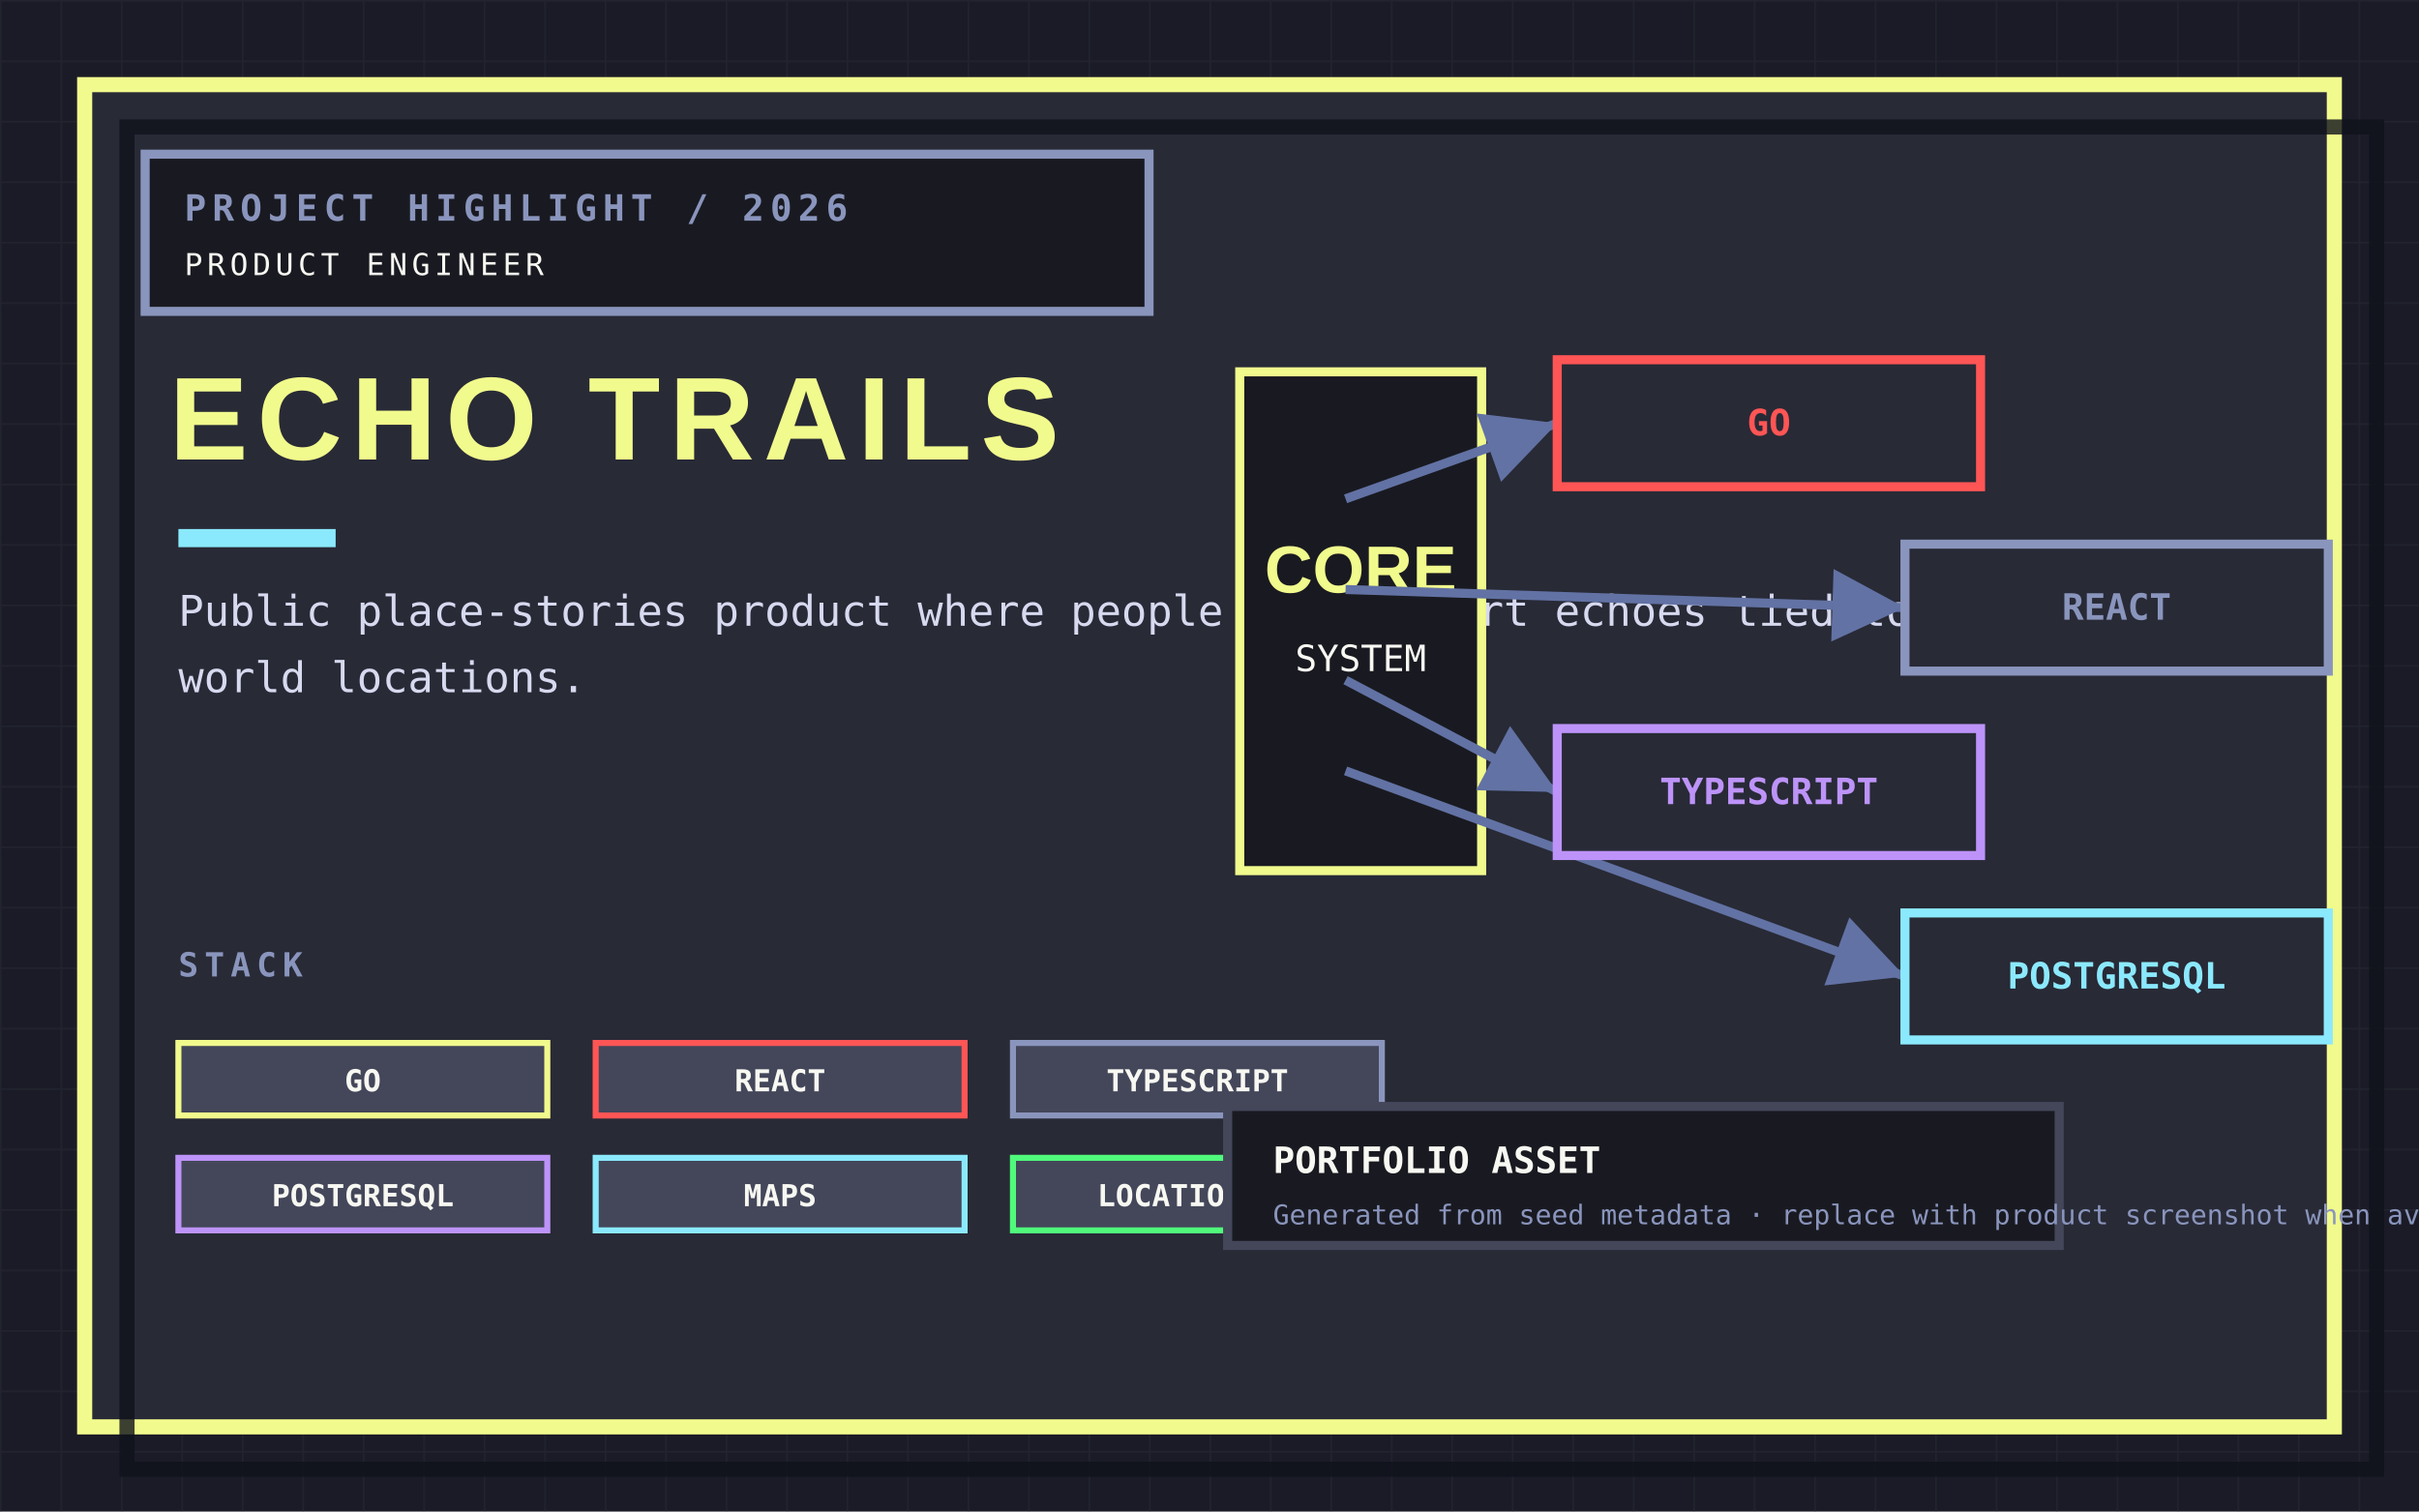
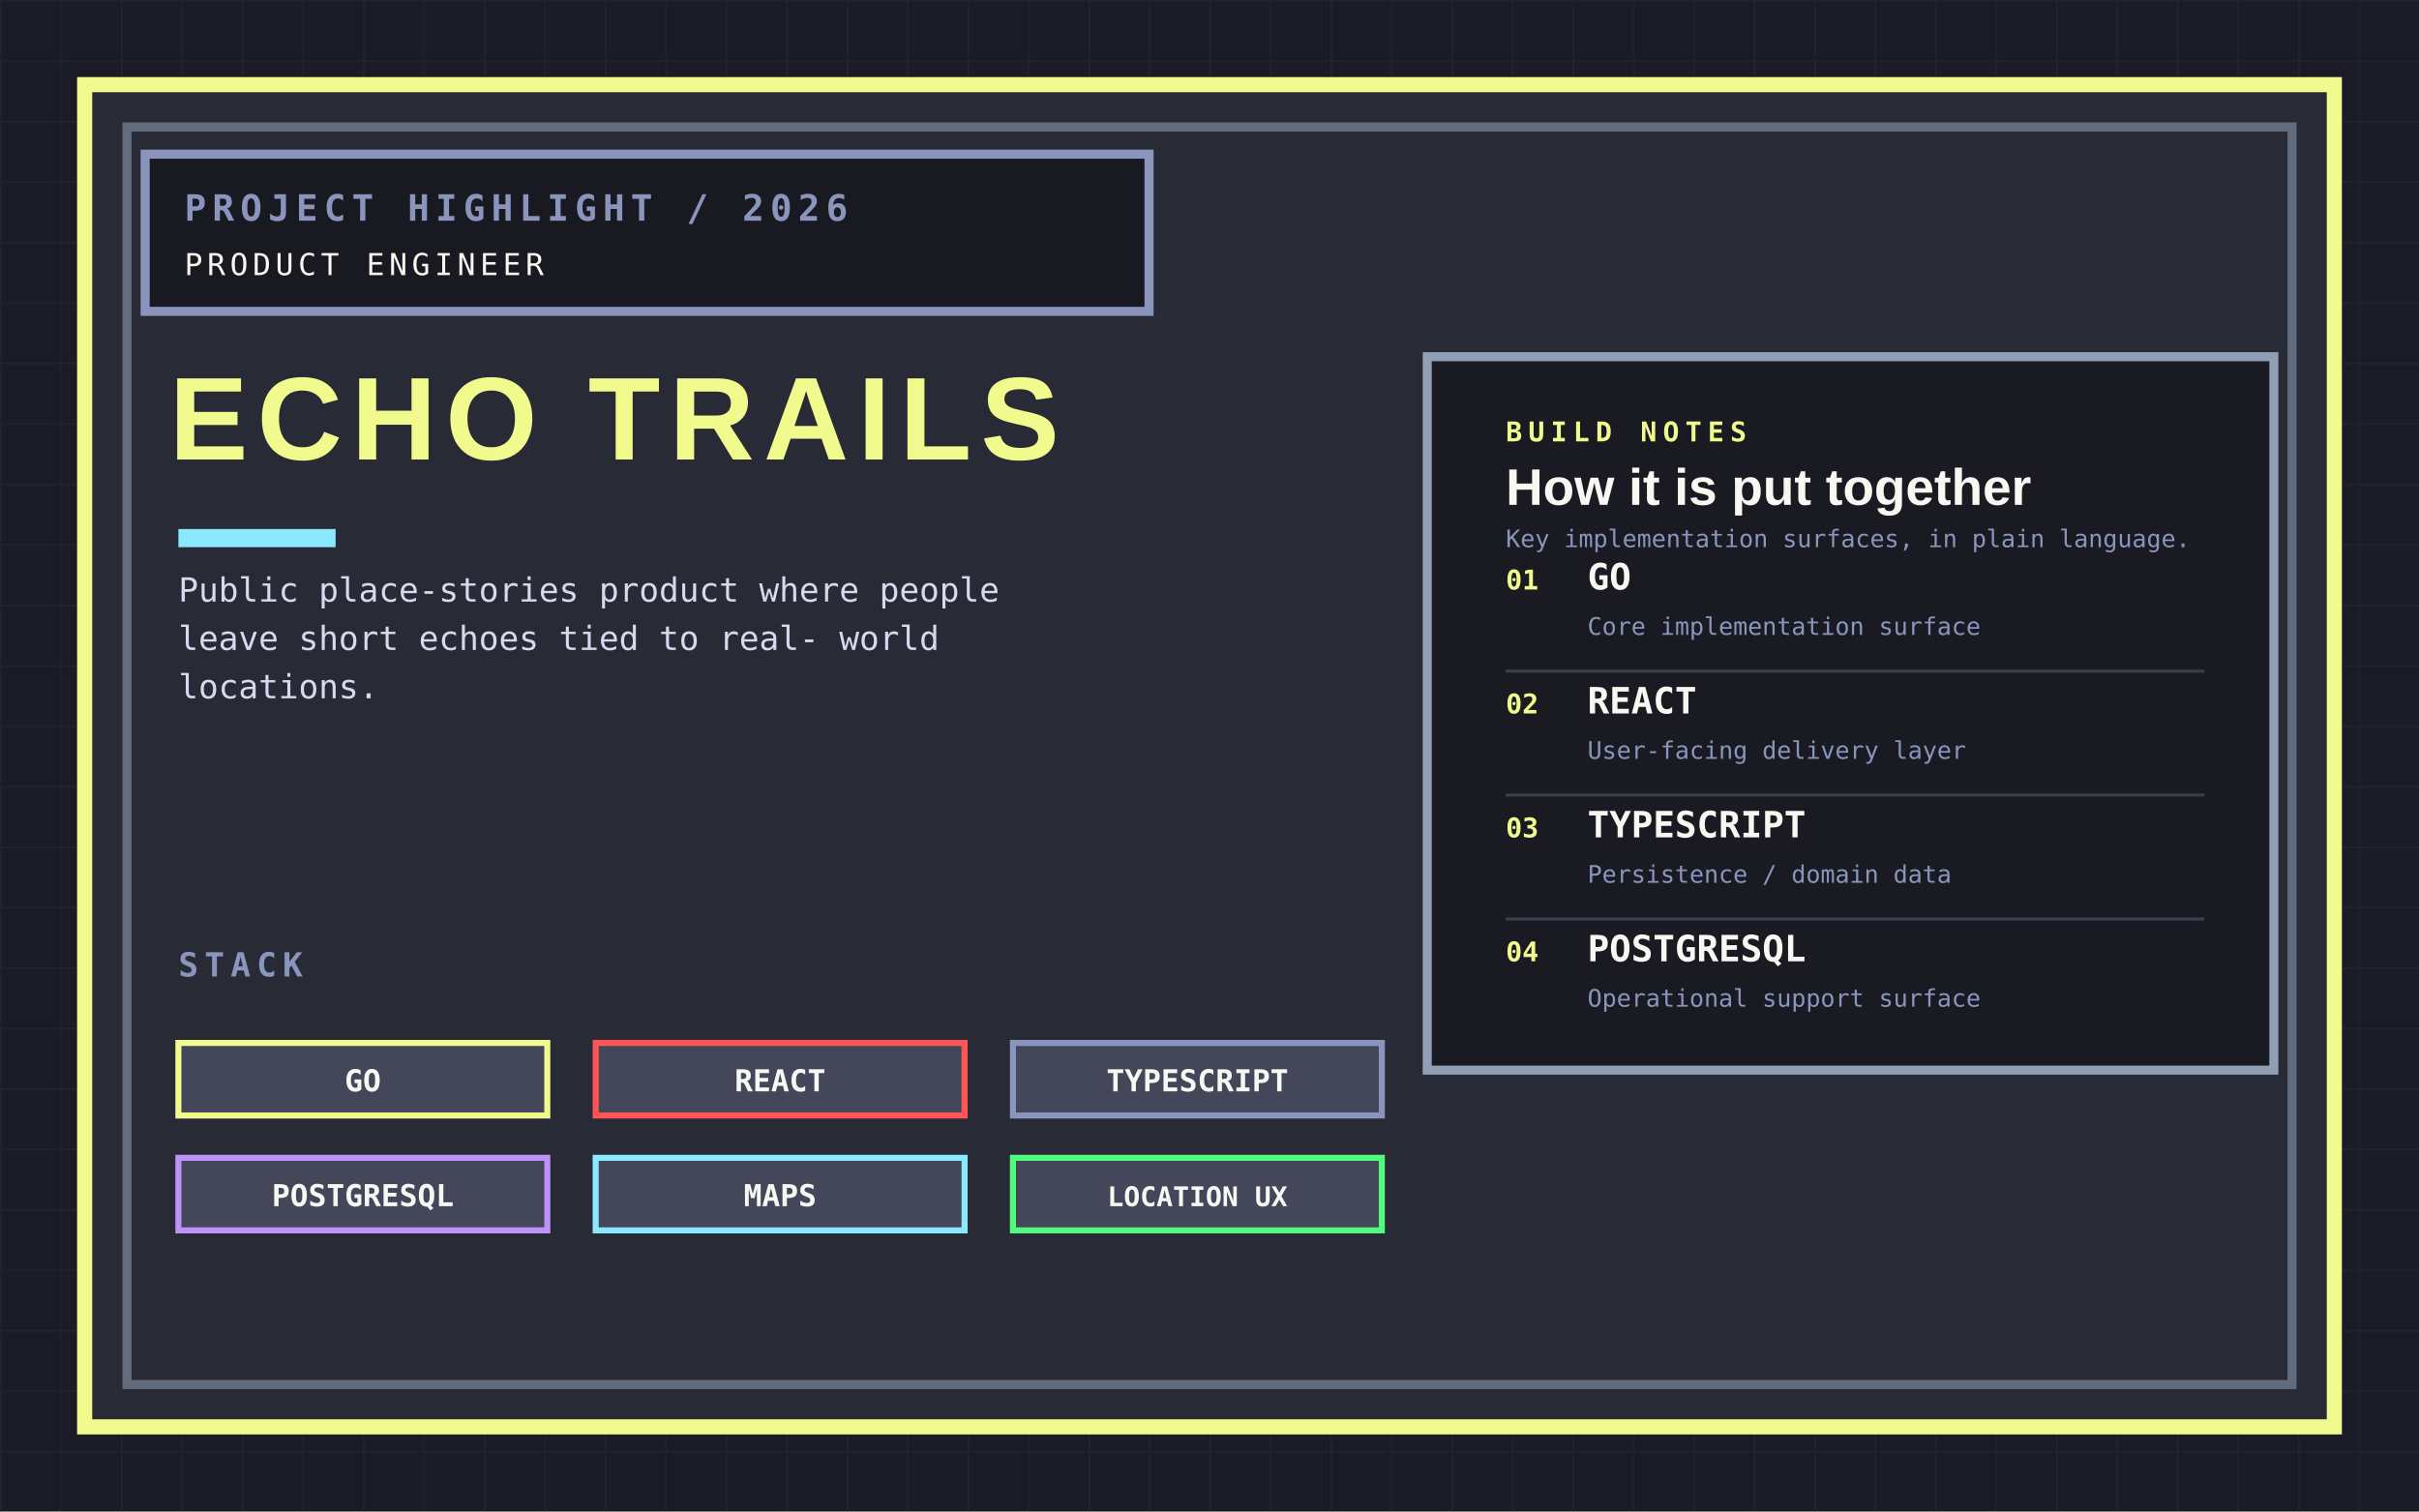
<svg xmlns="http://www.w3.org/2000/svg" viewBox="0 0 1600 1000" role="img" aria-labelledby="title desc">
  <defs>
    <marker id="arrow" markerWidth="12" markerHeight="12" refX="10" refY="6" orient="auto">
      <path d="M2 2 L10 6 L2 10 Z" fill="#6272a4" />
    </marker>
    <pattern id="grid" width="40" height="40" patternUnits="userSpaceOnUse">
      <path d="M40 0H0V40" fill="none" stroke="#282a36" stroke-width="2" opacity="0.55" />
    </pattern>
  </defs>
  <rect width="1600" height="1000" fill="#1a1b26" />
  <rect width="1600" height="1000" fill="url(#grid)" />
  <rect x="56" y="56" width="1488" height="888" fill="#282a36" stroke="#f1fa8c" stroke-width="10" />
-   <rect x="84" y="84" width="1488" height="888" fill="none" stroke="#0f111a" stroke-width="10" opacity="0.8" />
+   <rect x="84" y="84" width="1432" height="832" fill="none" stroke="#94a3b8" stroke-width="6" opacity="0.55" />
  <rect x="96" y="102" width="664" height="104" fill="#191a21" stroke="#8a95bd" stroke-width="6" />
  <text x="122" y="146" fill="#8a95bd" font-family="JetBrains Mono, monospace" font-size="24" font-weight="700" letter-spacing="4">PROJECT HIGHLIGHT / 2026</text>
  <text x="122" y="182" fill="#f8f8f2" font-family="JetBrains Mono, monospace" font-size="20" letter-spacing="3">PRODUCT ENGINEER</text>
  <text x="112" y="304" fill="#f1fa8c" font-family="Space Grotesk, Arial, sans-serif" font-size="78" font-weight="800" letter-spacing="6">ECHO TRAILS</text>
  <rect x="118" y="350" width="104" height="12" fill="#8be9fd" />
-   <text x="118" y="414" fill="#d7d9ef" font-family="JetBrains Mono, monospace" font-size="28">Public place-stories product where people leave short echoes tied to real-</text>
-   <text x="118" y="458" fill="#d7d9ef" font-family="JetBrains Mono, monospace" font-size="28">world locations.</text>
+   <text x="118" y="398" fill="#d7d9ef" font-family="JetBrains Mono, monospace" font-size="22">Public place-stories product where people</text>
+   <text x="118" y="430" fill="#d7d9ef" font-family="JetBrains Mono, monospace" font-size="22">leave short echoes tied to real- world</text>
+   <text x="118" y="462" fill="#d7d9ef" font-family="JetBrains Mono, monospace" font-size="22">locations.</text>
  <text x="118" y="646" fill="#8a95bd" font-family="JetBrains Mono, monospace" font-size="22" font-weight="700" letter-spacing="4">STACK</text>
  <rect x="118" y="690" width="244" height="48" fill="#44475a" stroke="#f1fa8c" stroke-width="4" />
  <text x="240" y="722" text-anchor="middle" fill="#f8f8f2" font-family="JetBrains Mono, monospace" font-size="20" font-weight="700">GO</text>
  <rect x="394" y="690" width="244" height="48" fill="#44475a" stroke="#ff5555" stroke-width="4" />
  <text x="516" y="722" text-anchor="middle" fill="#f8f8f2" font-family="JetBrains Mono, monospace" font-size="20" font-weight="700">REACT</text>
  <rect x="670" y="690" width="244" height="48" fill="#44475a" stroke="#8a95bd" stroke-width="4" />
  <text x="792" y="722" text-anchor="middle" fill="#f8f8f2" font-family="JetBrains Mono, monospace" font-size="20" font-weight="700">TYPESCRIPT</text>
  <rect x="118" y="766" width="244" height="48" fill="#44475a" stroke="#bd93f9" stroke-width="4" />
  <text x="240" y="798" text-anchor="middle" fill="#f8f8f2" font-family="JetBrains Mono, monospace" font-size="20" font-weight="700">POSTGRESQL</text>
  <rect x="394" y="766" width="244" height="48" fill="#44475a" stroke="#8be9fd" stroke-width="4" />
  <text x="516" y="798" text-anchor="middle" fill="#f8f8f2" font-family="JetBrains Mono, monospace" font-size="20" font-weight="700">MAPS</text>
  <rect x="670" y="766" width="244" height="48" fill="#44475a" stroke="#50fa7b" stroke-width="4" />
-   <text x="792" y="798" text-anchor="middle" fill="#f8f8f2" font-family="JetBrains Mono, monospace" font-size="20" font-weight="700">LOCATION UX</text>
-   <rect x="820" y="246" width="160" height="330" fill="#191a21" stroke="#f1fa8c" stroke-width="6" />
-   <text x="900" y="392" text-anchor="middle" fill="#f1fa8c" font-family="Space Grotesk, Arial, sans-serif" font-size="44" font-weight="800">CORE</text>
-   <text x="900" y="444" text-anchor="middle" fill="#f8f8f2" font-family="JetBrains Mono, monospace" font-size="24">SYSTEM</text>
-   <path d="M890 330 L1030 280" stroke="#6272a4" stroke-width="6" fill="none" marker-end="url(#arrow)" />
-   <path d="M890 390 L1260 402" stroke="#6272a4" stroke-width="6" fill="none" marker-end="url(#arrow)" />
-   <path d="M890 450 L1030 524" stroke="#6272a4" stroke-width="6" fill="none" marker-end="url(#arrow)" />
-   <path d="M890 510 L1260 646" stroke="#6272a4" stroke-width="6" fill="none" marker-end="url(#arrow)" />
-   <rect x="1030" y="238" width="280" height="84" fill="#282a36" stroke="#ff5555" stroke-width="6" />
-   <text x="1170" y="288" text-anchor="middle" fill="#ff5555" font-family="JetBrains Mono, monospace" font-size="24" font-weight="700">GO</text>
-   <rect x="1260" y="360" width="280" height="84" fill="#282a36" stroke="#8a95bd" stroke-width="6" />
-   <text x="1400" y="410" text-anchor="middle" fill="#8a95bd" font-family="JetBrains Mono, monospace" font-size="24" font-weight="700">REACT</text>
-   <rect x="1030" y="482" width="280" height="84" fill="#282a36" stroke="#bd93f9" stroke-width="6" />
-   <text x="1170" y="532" text-anchor="middle" fill="#bd93f9" font-family="JetBrains Mono, monospace" font-size="24" font-weight="700">TYPESCRIPT</text>
-   <rect x="1260" y="604" width="280" height="84" fill="#282a36" stroke="#8be9fd" stroke-width="6" />
-   <text x="1400" y="654" text-anchor="middle" fill="#8be9fd" font-family="JetBrains Mono, monospace" font-size="24" font-weight="700">POSTGRESQL</text>
-   <rect x="812" y="732" width="550" height="92" fill="#191a21" stroke="#44475a" stroke-width="6" />
-   <text x="842" y="776" fill="#f8f8f2" font-family="JetBrains Mono, monospace" font-size="24" font-weight="700">PORTFOLIO ASSET</text>
-   <text x="842" y="810" fill="#8a95bd" font-family="JetBrains Mono, monospace" font-size="18">Generated from seed metadata · replace with product screenshot when available</text>
+   <text x="792" y="798" text-anchor="middle" fill="#f8f8f2" font-family="JetBrains Mono, monospace" font-size="18" font-weight="700" textLength="210" lengthAdjust="spacingAndGlyphs">LOCATION UX</text>
+   <rect x="944" y="236" width="560" height="472" fill="#191a21" stroke="#94a3b8" stroke-width="6" opacity="0.96" />
+   <text x="996" y="292" fill="#f1fa8c" font-family="JetBrains Mono, monospace" font-size="18" font-weight="700" letter-spacing="4">BUILD NOTES</text>
+   <text x="996" y="334" fill="#f8f8f2" font-family="Space Grotesk, Arial, sans-serif" font-size="34" font-weight="800">How it is put together</text>
+   <text x="996" y="362" fill="#8a95bd" font-family="JetBrains Mono, monospace" font-size="16">Key implementation surfaces, in plain language.</text>
+   <text x="996" y="390" fill="#f1fa8c" font-family="JetBrains Mono, monospace" font-size="18" font-weight="700">01</text>
+   <text x="1050" y="390" fill="#f8f8f2" font-family="JetBrains Mono, monospace" font-size="24" font-weight="700">GO</text>
+   <text x="1050" y="420" fill="#8a95bd" font-family="JetBrains Mono, monospace" font-size="16">Core implementation surface</text>
+   <line x1="996" y1="444" x2="1458" y2="444" stroke="#44475a" stroke-width="2" opacity="0.8" />
+   <text x="996" y="472" fill="#f1fa8c" font-family="JetBrains Mono, monospace" font-size="18" font-weight="700">02</text>
+   <text x="1050" y="472" fill="#f8f8f2" font-family="JetBrains Mono, monospace" font-size="24" font-weight="700">REACT</text>
+   <text x="1050" y="502" fill="#8a95bd" font-family="JetBrains Mono, monospace" font-size="16">User-facing delivery layer</text>
+   <line x1="996" y1="526" x2="1458" y2="526" stroke="#44475a" stroke-width="2" opacity="0.8" />
+   <text x="996" y="554" fill="#f1fa8c" font-family="JetBrains Mono, monospace" font-size="18" font-weight="700">03</text>
+   <text x="1050" y="554" fill="#f8f8f2" font-family="JetBrains Mono, monospace" font-size="24" font-weight="700">TYPESCRIPT</text>
+   <text x="1050" y="584" fill="#8a95bd" font-family="JetBrains Mono, monospace" font-size="16">Persistence / domain data</text>
+   <line x1="996" y1="608" x2="1458" y2="608" stroke="#44475a" stroke-width="2" opacity="0.8" />
+   <text x="996" y="636" fill="#f1fa8c" font-family="JetBrains Mono, monospace" font-size="18" font-weight="700">04</text>
+   <text x="1050" y="636" fill="#f8f8f2" font-family="JetBrains Mono, monospace" font-size="24" font-weight="700">POSTGRESQL</text>
+   <text x="1050" y="666" fill="#8a95bd" font-family="JetBrains Mono, monospace" font-size="16">Operational support surface</text>
</svg>
